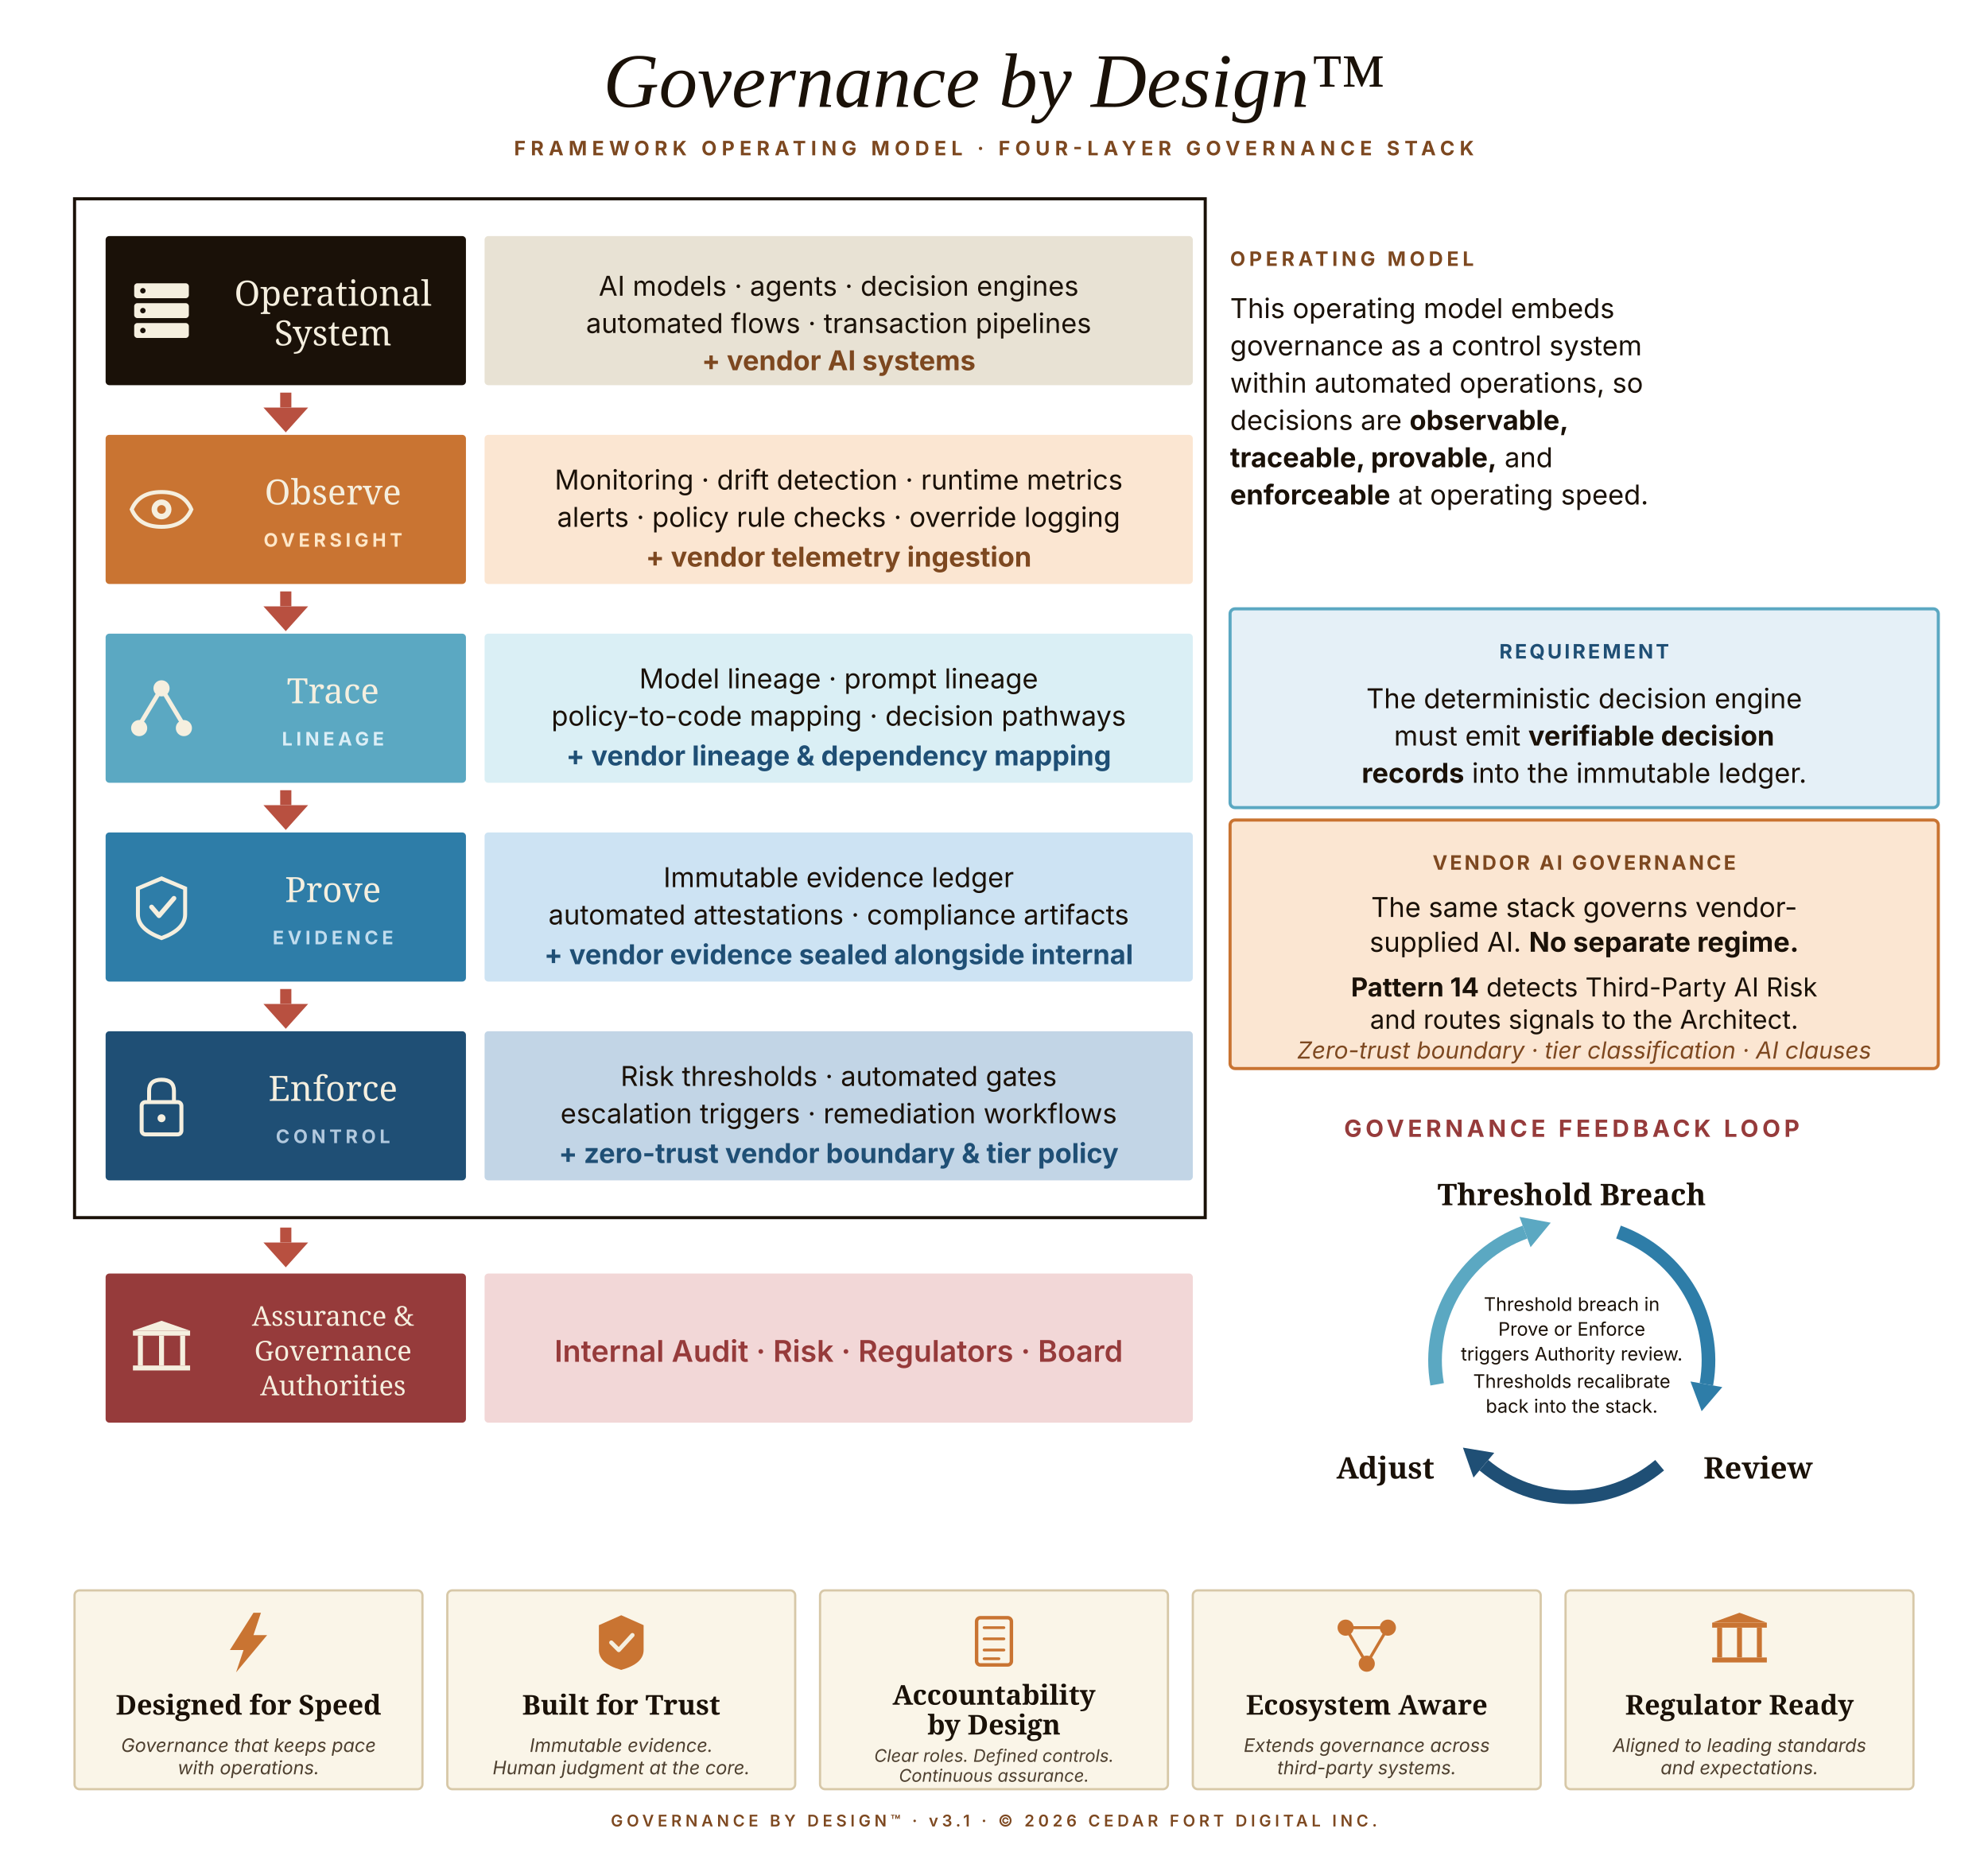
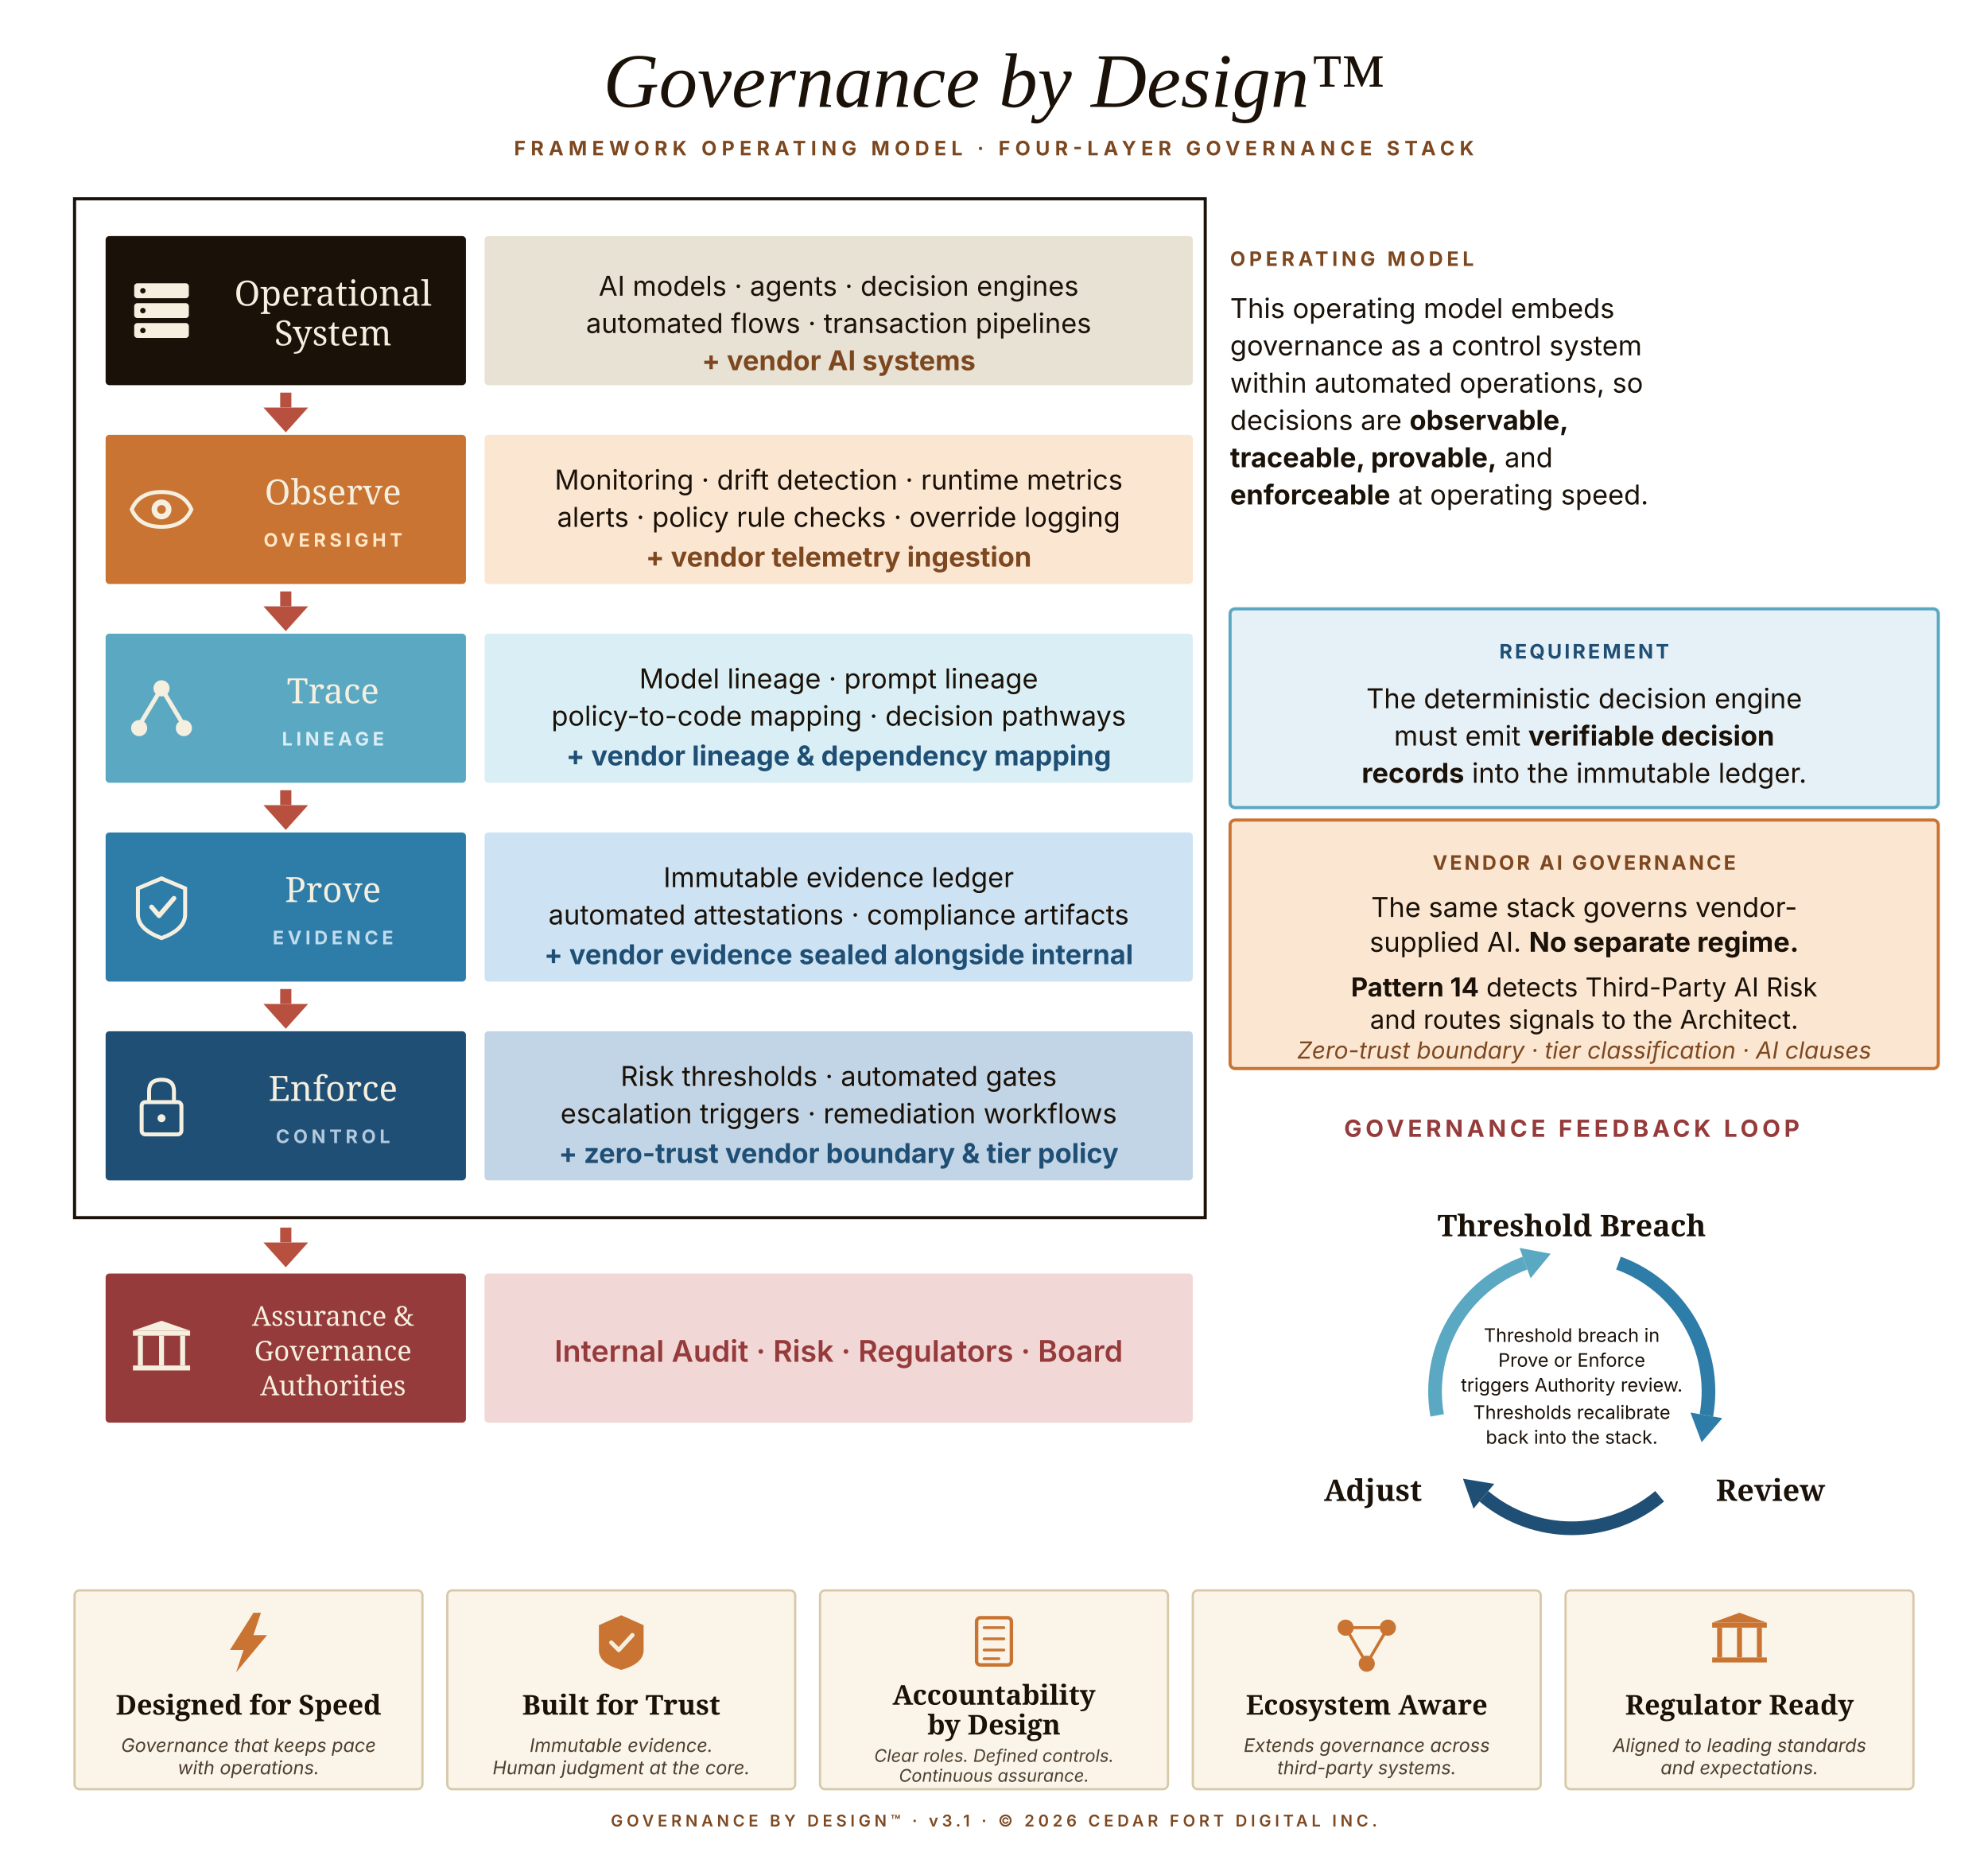
<svg xmlns="http://www.w3.org/2000/svg" viewBox="0 0 1600 1490" font-family="-apple-system, BlinkMacSystemFont, 'Segoe UI', 'Inter', Arial, sans-serif">
  <text x="800" y="86" text-anchor="middle" font-family="'Fraunces', Georgia, 'Times New Roman', serif" font-style="italic" font-size="62" font-weight="500" fill="#1A1108">Governance by Design™</text>
  <text x="800" y="125" text-anchor="middle" font-size="16" font-weight="700" letter-spacing="4" fill="#7D4820">FRAMEWORK OPERATING MODEL · FOUR-LAYER GOVERNANCE STACK</text>
  <rect x="60" y="160" width="910" height="820" fill="none" stroke="#1A1108" stroke-width="2.5" />
  <g transform="translate(85 190)">
    <rect width="290" height="120" rx="3" fill="#1A1108" />
    <g transform="translate(45 60)" fill="#F5EFDF">
      <rect x="-22" y="-22" width="44" height="12" rx="2.5" />
      <rect x="-22" y="-6" width="44" height="12" rx="2.5" />
      <rect x="-22" y="10" width="44" height="12" rx="2.5" />
      <circle cx="-15" cy="-16" r="2.2" fill="#1A1108" />
      <circle cx="-15" cy="0" r="2.2" fill="#1A1108" />
      <circle cx="-15" cy="16" r="2.2" fill="#1A1108" />
    </g>
    <text x="183" y="56" text-anchor="middle" font-family="'Fraunces', Georgia, serif" font-size="28" font-weight="500" fill="#F5EFDF">Operational</text>
    <text x="183" y="88" text-anchor="middle" font-family="'Fraunces', Georgia, serif" font-size="28" font-weight="500" fill="#F5EFDF">System</text>
  </g>
  <g transform="translate(390 190)">
    <rect width="570" height="120" rx="3" fill="#E8E2D4" />
    <text x="285" y="48" text-anchor="middle" font-size="22" fill="#1A1108">AI models · agents · decision engines</text>
    <text x="285" y="78" text-anchor="middle" font-size="22" fill="#1A1108">automated flows · transaction pipelines</text>
    <text x="285" y="108" text-anchor="middle" font-size="22" font-weight="700" fill="#7D4820">+ vendor AI systems</text>
  </g>
  <line x1="230" y1="316" x2="230" y2="328" stroke="#B85040" stroke-width="9" stroke-linecap="butt" />
  <polygon points="212,328 248,328 230,348" fill="#B85040" />
  <g transform="translate(85 350)">
    <rect width="290" height="120" rx="3" fill="#C97432" />
    <g transform="translate(45 60)">
      <path d="M -24 0 Q -18 -14 0 -14 Q 18 -14 24 0 Q 18 14 0 14 Q -18 14 -24 0 Z" fill="none" stroke="#F5EFDF" stroke-width="3.2" />
      <circle cx="0" cy="0" r="8" fill="#F5EFDF" />
      <circle cx="0" cy="0" r="3.5" fill="#C97432" />
    </g>
    <text x="183" y="56" text-anchor="middle" font-family="'Fraunces', Georgia, serif" font-size="28" font-weight="500" fill="#F5EFDF">Observe</text>
    <text x="183" y="90" text-anchor="middle" font-size="15" font-weight="700" letter-spacing="3" fill="#FFE7C8">OVERSIGHT</text>
  </g>
  <g transform="translate(390 350)">
    <rect width="570" height="120" rx="3" fill="#FBE6D2" />
    <text x="285" y="44" text-anchor="middle" font-size="22" fill="#1A1108">Monitoring · drift detection · runtime metrics</text>
    <text x="285" y="74" text-anchor="middle" font-size="22" fill="#1A1108">alerts · policy rule checks · override logging</text>
    <text x="285" y="106" text-anchor="middle" font-size="22" font-weight="700" fill="#7D4820">+ vendor telemetry ingestion</text>
  </g>
  <line x1="230" y1="476" x2="230" y2="488" stroke="#B85040" stroke-width="9" stroke-linecap="butt" />
  <polygon points="212,488 248,488 230,508" fill="#B85040" />
  <g transform="translate(85 510)">
    <rect width="290" height="120" rx="3" fill="#5BA8C2" />
    <g transform="translate(45 60)">
      <line x1="0" y1="-16" x2="-18" y2="14" stroke="#F5EFDF" stroke-width="3.5" stroke-linecap="round" />
      <line x1="0" y1="-16" x2="18" y2="14" stroke="#F5EFDF" stroke-width="3.5" stroke-linecap="round" />
      <circle cx="0" cy="-16" r="6.5" fill="#F5EFDF" />
      <circle cx="-18" cy="16" r="6.5" fill="#F5EFDF" />
      <circle cx="18" cy="16" r="6.5" fill="#F5EFDF" />
    </g>
    <text x="183" y="56" text-anchor="middle" font-family="'Fraunces', Georgia, serif" font-size="28" font-weight="500" fill="#F5EFDF">Trace</text>
    <text x="183" y="90" text-anchor="middle" font-size="15" font-weight="700" letter-spacing="3" fill="#DBEEF6">LINEAGE</text>
  </g>
  <g transform="translate(390 510)">
    <rect width="570" height="120" rx="3" fill="#DAEFF5" />
    <text x="285" y="44" text-anchor="middle" font-size="22" fill="#1A1108">Model lineage · prompt lineage</text>
    <text x="285" y="74" text-anchor="middle" font-size="22" fill="#1A1108">policy-to-code mapping · decision pathways</text>
    <text x="285" y="106" text-anchor="middle" font-size="22" font-weight="700" fill="#1F4F75">+ vendor lineage &amp; dependency mapping</text>
  </g>
  <line x1="230" y1="636" x2="230" y2="648" stroke="#B85040" stroke-width="9" stroke-linecap="butt" />
  <polygon points="212,648 248,648 230,668" fill="#B85040" />
  <g transform="translate(85 670)">
    <rect width="290" height="120" rx="3" fill="#2E7DA8" />
    <g transform="translate(45 60)">
      <path d="M 0 -23 L 19 -15 L 19 6 Q 19 18 0 25 Q -19 18 -19 6 L -19 -15 Z" fill="none" stroke="#F5EFDF" stroke-width="3.2" />
      <path d="M -8 0 L -2 7 L 10 -7" fill="none" stroke="#F5EFDF" stroke-width="3.8" stroke-linecap="round" stroke-linejoin="round" />
    </g>
    <text x="183" y="56" text-anchor="middle" font-family="'Fraunces', Georgia, serif" font-size="28" font-weight="500" fill="#F5EFDF">Prove</text>
    <text x="183" y="90" text-anchor="middle" font-size="15" font-weight="700" letter-spacing="3" fill="#C0DCEE">EVIDENCE</text>
  </g>
  <g transform="translate(390 670)">
    <rect width="570" height="120" rx="3" fill="#CDE3F3" />
    <text x="285" y="44" text-anchor="middle" font-size="22" fill="#1A1108">Immutable evidence ledger</text>
    <text x="285" y="74" text-anchor="middle" font-size="22" fill="#1A1108">automated attestations · compliance artifacts</text>
    <text x="285" y="106" text-anchor="middle" font-size="22" font-weight="700" fill="#1F4F75">+ vendor evidence sealed alongside internal</text>
  </g>
  <line x1="230" y1="796" x2="230" y2="808" stroke="#B85040" stroke-width="9" stroke-linecap="butt" />
  <polygon points="212,808 248,808 230,828" fill="#B85040" />
  <g transform="translate(85 830)">
    <rect width="290" height="120" rx="3" fill="#1F4F75" />
    <g transform="translate(45 60)">
      <rect x="-16" y="-3" width="32" height="26" rx="3" fill="none" stroke="#F5EFDF" stroke-width="3.2" />
      <path d="M -10 -3 L -10 -12 Q -10 -21 0 -21 Q 10 -21 10 -12 L 10 -3" fill="none" stroke="#F5EFDF" stroke-width="3.2" />
      <circle cx="0" cy="10" r="3.2" fill="#F5EFDF" />
    </g>
    <text x="183" y="56" text-anchor="middle" font-family="'Fraunces', Georgia, serif" font-size="28" font-weight="500" fill="#F5EFDF">Enforce</text>
    <text x="183" y="90" text-anchor="middle" font-size="15" font-weight="700" letter-spacing="3" fill="#B2C9DE">CONTROL</text>
  </g>
  <g transform="translate(390 830)">
    <rect width="570" height="120" rx="3" fill="#C2D5E6" />
    <text x="285" y="44" text-anchor="middle" font-size="22" fill="#1A1108">Risk thresholds · automated gates</text>
    <text x="285" y="74" text-anchor="middle" font-size="22" fill="#1A1108">escalation triggers · remediation workflows</text>
    <text x="285" y="106" text-anchor="middle" font-size="22" font-weight="700" fill="#1F4F75">+ zero-trust vendor boundary &amp; tier policy</text>
  </g>
  <line x1="230" y1="988" x2="230" y2="1000" stroke="#B85040" stroke-width="9" stroke-linecap="butt" />
  <polygon points="212,1000 248,1000 230,1020" fill="#B85040" />
  <g transform="translate(85 1025)">
    <rect width="290" height="120" rx="3" fill="#963B3B" />
    <g transform="translate(45 60)" fill="#F5EFDF">
      <path d="M -23 -14 L 0 -22 L 23 -14 Z" />
      <rect x="-23" y="-14" width="46" height="4" />
      <rect x="-19" y="-10" width="4" height="24" />
      <rect x="-2" y="-10" width="4" height="24" />
      <rect x="15" y="-10" width="4" height="24" />
      <rect x="-23" y="14" width="46" height="4" />
    </g>
    <text x="183" y="42" text-anchor="middle" font-family="'Fraunces', Georgia, serif" font-size="22" font-weight="500" fill="#F5EFDF">Assurance &amp;</text>
    <text x="183" y="70" text-anchor="middle" font-family="'Fraunces', Georgia, serif" font-size="22" font-weight="500" fill="#F5EFDF">Governance</text>
    <text x="183" y="98" text-anchor="middle" font-family="'Fraunces', Georgia, serif" font-size="22" font-weight="500" fill="#F5EFDF">Authorities</text>
  </g>
  <g transform="translate(390 1025)">
    <rect width="570" height="120" rx="3" fill="#F2D7D7" />
    <text x="285" y="71" text-anchor="middle" font-size="24" font-weight="600" fill="#963B3B">Internal Audit · Risk · Regulators · Board</text>
  </g>
  <g transform="translate(990 190)">
    <text x="0" y="24" font-size="16" font-weight="700" letter-spacing="3" fill="#7D4820">OPERATING MODEL</text>
    <text x="0" y="66" font-size="22" fill="#1A1108">This operating model embeds</text>
    <text x="0" y="96" font-size="22" fill="#1A1108">governance as a control system</text>
    <text x="0" y="126" font-size="22" fill="#1A1108">within automated operations, so</text>
    <text x="0" y="156" font-size="22" fill="#1A1108">decisions are <tspan font-weight="700">observable,</tspan>
    </text>
    <text x="0" y="186" font-size="22" fill="#1A1108">
      <tspan font-weight="700">traceable, provable,</tspan> and</text>
    <text x="0" y="216" font-size="22" fill="#1A1108">
      <tspan font-weight="700">enforceable</tspan> at operating speed.</text>
  </g>
  <g transform="translate(990 490)">
    <rect width="570" height="160" rx="4" fill="#E5F0F7" stroke="#5BA8C2" stroke-width="2.5" />
    <text x="285" y="40" text-anchor="middle" font-size="16" font-weight="700" letter-spacing="2" fill="#1F4F75">REQUIREMENT</text>
    <text x="285" y="80" text-anchor="middle" font-size="22" fill="#1A1108">The deterministic decision engine</text>
    <text x="285" y="110" text-anchor="middle" font-size="22" fill="#1A1108">must emit <tspan font-weight="700">verifiable decision</tspan>
    </text>
    <text x="285" y="140" text-anchor="middle" font-size="22" fill="#1A1108">
      <tspan font-weight="700">records</tspan> into the immutable ledger.</text>
  </g>
  <g transform="translate(990 660)">
    <rect width="570" height="200" rx="4" fill="#FBE6D2" stroke="#C97432" stroke-width="2.5" />
    <text x="285" y="40" text-anchor="middle" font-size="16" font-weight="700" letter-spacing="2" fill="#7D4820">VENDOR AI GOVERNANCE</text>
    <text x="285" y="78" text-anchor="middle" font-size="22" fill="#1A1108">The same stack governs vendor-</text>
    <text x="285" y="106" text-anchor="middle" font-size="22" fill="#1A1108">supplied AI. <tspan font-weight="700">No separate regime.</tspan>
    </text>
    <text x="285" y="142" text-anchor="middle" font-size="21" fill="#1A1108">
      <tspan font-weight="700">Pattern 14</tspan> detects Third-Party AI Risk</text>
    <text x="285" y="168" text-anchor="middle" font-size="21" fill="#1A1108">and routes signals to the Architect.</text>
    <text x="285" y="192" text-anchor="middle" font-size="19" fill="#7D4820" font-style="italic">Zero-trust boundary · tier classification · AI clauses</text>
  </g>
  <text x="1265" y="915" text-anchor="middle" font-size="19" font-weight="700" letter-spacing="3" fill="#963B3B">GOVERNANCE FEEDBACK LOOP</text>
-   <g transform="translate(1265 1095)">
+   <g transform="translate(1265 1120)">
    <text x="0" y="-125" text-anchor="middle" font-family="'Fraunces', Georgia, serif" font-size="24" font-weight="600" fill="#1A1108">Threshold Breach</text>
-     <text x="150" y="95" text-anchor="middle" font-family="'Fraunces', Georgia, serif" font-size="24" font-weight="600" fill="#1A1108">Review</text>
-     <text x="-150" y="95" text-anchor="middle" font-family="'Fraunces', Georgia, serif" font-size="24" font-weight="600" fill="#1A1108">Adjust</text>
+     <text x="160" y="88" text-anchor="middle" font-family="'Fraunces', Georgia, serif" font-size="24" font-weight="600" fill="#1A1108">Review</text>
+     <text x="-160" y="88" text-anchor="middle" font-family="'Fraunces', Georgia, serif" font-size="24" font-weight="600" fill="#1A1108">Adjust</text>
    <path d="M 37.6 -103.4 A 110 110 0 0 1 108.35 19.14" fill="none" stroke="#2E7DA8" stroke-width="11" stroke-linecap="butt" />
    <g transform="translate(108.35 19.14) rotate(10)">
      <polygon points="0,22 -13,0 13,0" fill="#2E7DA8" />
    </g>
    <path d="M 70.73 84.26 A 110 110 0 0 1 -70.73 84.26" fill="none" stroke="#1F4F75" stroke-width="11" stroke-linecap="butt" />
    <g transform="translate(-70.73 84.26) rotate(130)">
      <polygon points="0,22 -13,0 13,0" fill="#1F4F75" />
    </g>
    <path d="M -108.35 19.14 A 110 110 0 0 1 -37.6 -103.4" fill="none" stroke="#5BA8C2" stroke-width="11" stroke-linecap="butt" />
    <g transform="translate(-37.6 -103.4) rotate(250)">
      <polygon points="0,22 -13,0 13,0" fill="#5BA8C2" />
    </g>
    <text x="0" y="-40" text-anchor="middle" font-size="15" fill="#1A1108">Threshold breach in</text>
    <text x="0" y="-20" text-anchor="middle" font-size="15" fill="#1A1108">Prove or Enforce</text>
    <text x="0" y="0" text-anchor="middle" font-size="15" fill="#1A1108">triggers Authority review.</text>
    <text x="0" y="22" text-anchor="middle" font-size="15" fill="#1A1108">Thresholds recalibrate</text>
    <text x="0" y="42" text-anchor="middle" font-size="15" fill="#1A1108">back into the stack.</text>
  </g>
  <g transform="translate(60 1280)">
    <rect width="280" height="160" rx="4" fill="#FAF5E8" stroke="#D7C8A8" stroke-width="1.8" />
    <g transform="translate(140 42)" fill="#C97432">
      <path d="M 4 -24 L -15 6 L -4 6 L -10 24 L 15 -6 L 4 -6 L 10 -24 Z" />
    </g>
    <text x="140" y="100" text-anchor="middle" font-family="'Fraunces', Georgia, serif" font-size="22" font-weight="600" fill="#1A1108">Designed for Speed</text>
    <text x="140" y="130" text-anchor="middle" font-size="15" font-style="italic" fill="#4D3F2F">Governance that keeps pace</text>
    <text x="140" y="148" text-anchor="middle" font-size="15" font-style="italic" fill="#4D3F2F">with operations.</text>
  </g>
  <g transform="translate(360 1280)">
    <rect width="280" height="160" rx="4" fill="#FAF5E8" stroke="#D7C8A8" stroke-width="1.8" />
    <g transform="translate(140 42)">
      <path d="M 0 -22 L 18 -14 L 18 6 Q 18 17 0 22 Q -18 17 -18 6 L -18 -14 Z" fill="#C97432" />
      <path d="M -8 0 L -2 6 L 9 -6" fill="none" stroke="#F5EFDF" stroke-width="3.4" stroke-linecap="round" stroke-linejoin="round" />
    </g>
    <text x="140" y="100" text-anchor="middle" font-family="'Fraunces', Georgia, serif" font-size="22" font-weight="600" fill="#1A1108">Built for Trust</text>
    <text x="140" y="130" text-anchor="middle" font-size="15" font-style="italic" fill="#4D3F2F">Immutable evidence.</text>
    <text x="140" y="148" text-anchor="middle" font-size="15" font-style="italic" fill="#4D3F2F">Human judgment at the core.</text>
  </g>
  <g transform="translate(660 1280)">
    <rect width="280" height="160" rx="4" fill="#FAF5E8" stroke="#D7C8A8" stroke-width="1.8" />
    <g transform="translate(140 42)">
      <rect x="-14" y="-20" width="28" height="38" rx="3" fill="none" stroke="#C97432" stroke-width="2.8" />
      <line x1="-8" y1="-12" x2="8" y2="-12" stroke="#C97432" stroke-width="2.2" stroke-linecap="round" />
      <line x1="-8" y1="-3" x2="8" y2="-3" stroke="#C97432" stroke-width="2.2" stroke-linecap="round" />
      <line x1="-8" y1="6" x2="8" y2="6" stroke="#C97432" stroke-width="2.2" stroke-linecap="round" />
      <line x1="-8" y1="13" x2="4" y2="13" stroke="#C97432" stroke-width="2.2" stroke-linecap="round" />
    </g>
    <text x="140" y="92" text-anchor="middle" font-family="'Fraunces', Georgia, serif" font-size="22" font-weight="600" fill="#1A1108">Accountability</text>
    <text x="140" y="116" text-anchor="middle" font-family="'Fraunces', Georgia, serif" font-size="22" font-weight="600" fill="#1A1108">by Design</text>
    <text x="140" y="138" text-anchor="middle" font-size="14" font-style="italic" fill="#4D3F2F">Clear roles. Defined controls.</text>
    <text x="140" y="154" text-anchor="middle" font-size="14" font-style="italic" fill="#4D3F2F">Continuous assurance.</text>
  </g>
  <g transform="translate(960 1280)">
    <rect width="280" height="160" rx="4" fill="#FAF5E8" stroke="#D7C8A8" stroke-width="1.8" />
    <g transform="translate(140 42)">
      <line x1="-17" y1="-12" x2="17" y2="-12" stroke="#C97432" stroke-width="2.4" />
      <line x1="-17" y1="-12" x2="0" y2="17" stroke="#C97432" stroke-width="2.4" />
      <line x1="17" y1="-12" x2="0" y2="17" stroke="#C97432" stroke-width="2.4" />
      <circle cx="-17" cy="-12" r="6.5" fill="#C97432" />
      <circle cx="17" cy="-12" r="6.5" fill="#C97432" />
      <circle cx="0" cy="17" r="6.5" fill="#C97432" />
    </g>
    <text x="140" y="100" text-anchor="middle" font-family="'Fraunces', Georgia, serif" font-size="22" font-weight="600" fill="#1A1108">Ecosystem Aware</text>
    <text x="140" y="130" text-anchor="middle" font-size="15" font-style="italic" fill="#4D3F2F">Extends governance across</text>
    <text x="140" y="148" text-anchor="middle" font-size="15" font-style="italic" fill="#4D3F2F">third-party systems.</text>
  </g>
  <g transform="translate(1260 1280)">
    <rect width="280" height="160" rx="4" fill="#FAF5E8" stroke="#D7C8A8" stroke-width="1.8" />
    <g transform="translate(140 42)" fill="#C97432">
      <path d="M -22 -16 L 0 -24 L 22 -16 Z" />
      <rect x="-22" y="-16" width="44" height="4" />
      <rect x="-18" y="-12" width="4" height="24" />
      <rect x="-2" y="-12" width="4" height="24" />
      <rect x="14" y="-12" width="4" height="24" />
      <rect x="-22" y="12" width="44" height="4" />
    </g>
    <text x="140" y="100" text-anchor="middle" font-family="'Fraunces', Georgia, serif" font-size="22" font-weight="600" fill="#1A1108">Regulator Ready</text>
    <text x="140" y="130" text-anchor="middle" font-size="15" font-style="italic" fill="#4D3F2F">Aligned to leading standards</text>
    <text x="140" y="148" text-anchor="middle" font-size="15" font-style="italic" fill="#4D3F2F">and expectations.</text>
  </g>
  <text x="800" y="1470" text-anchor="middle" font-size="13" font-weight="600" letter-spacing="3" fill="#7D4820">GOVERNANCE BY DESIGN™ · v3.1 · © 2026 CEDAR FORT DIGITAL INC.</text>
</svg>
